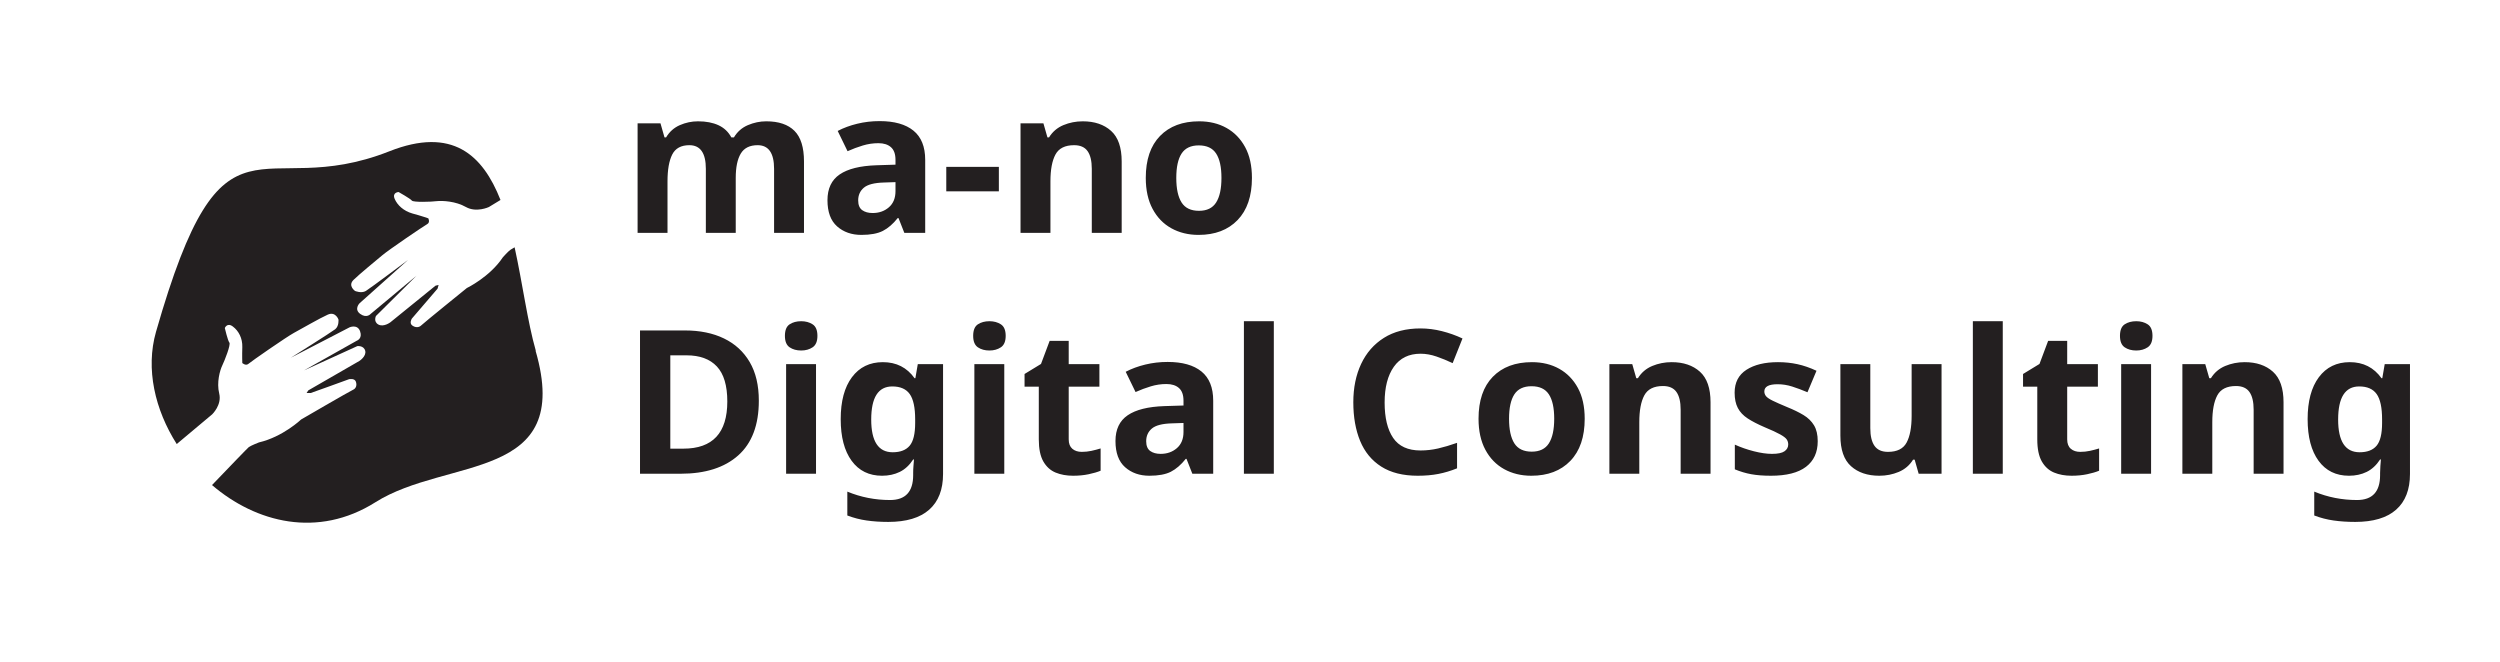
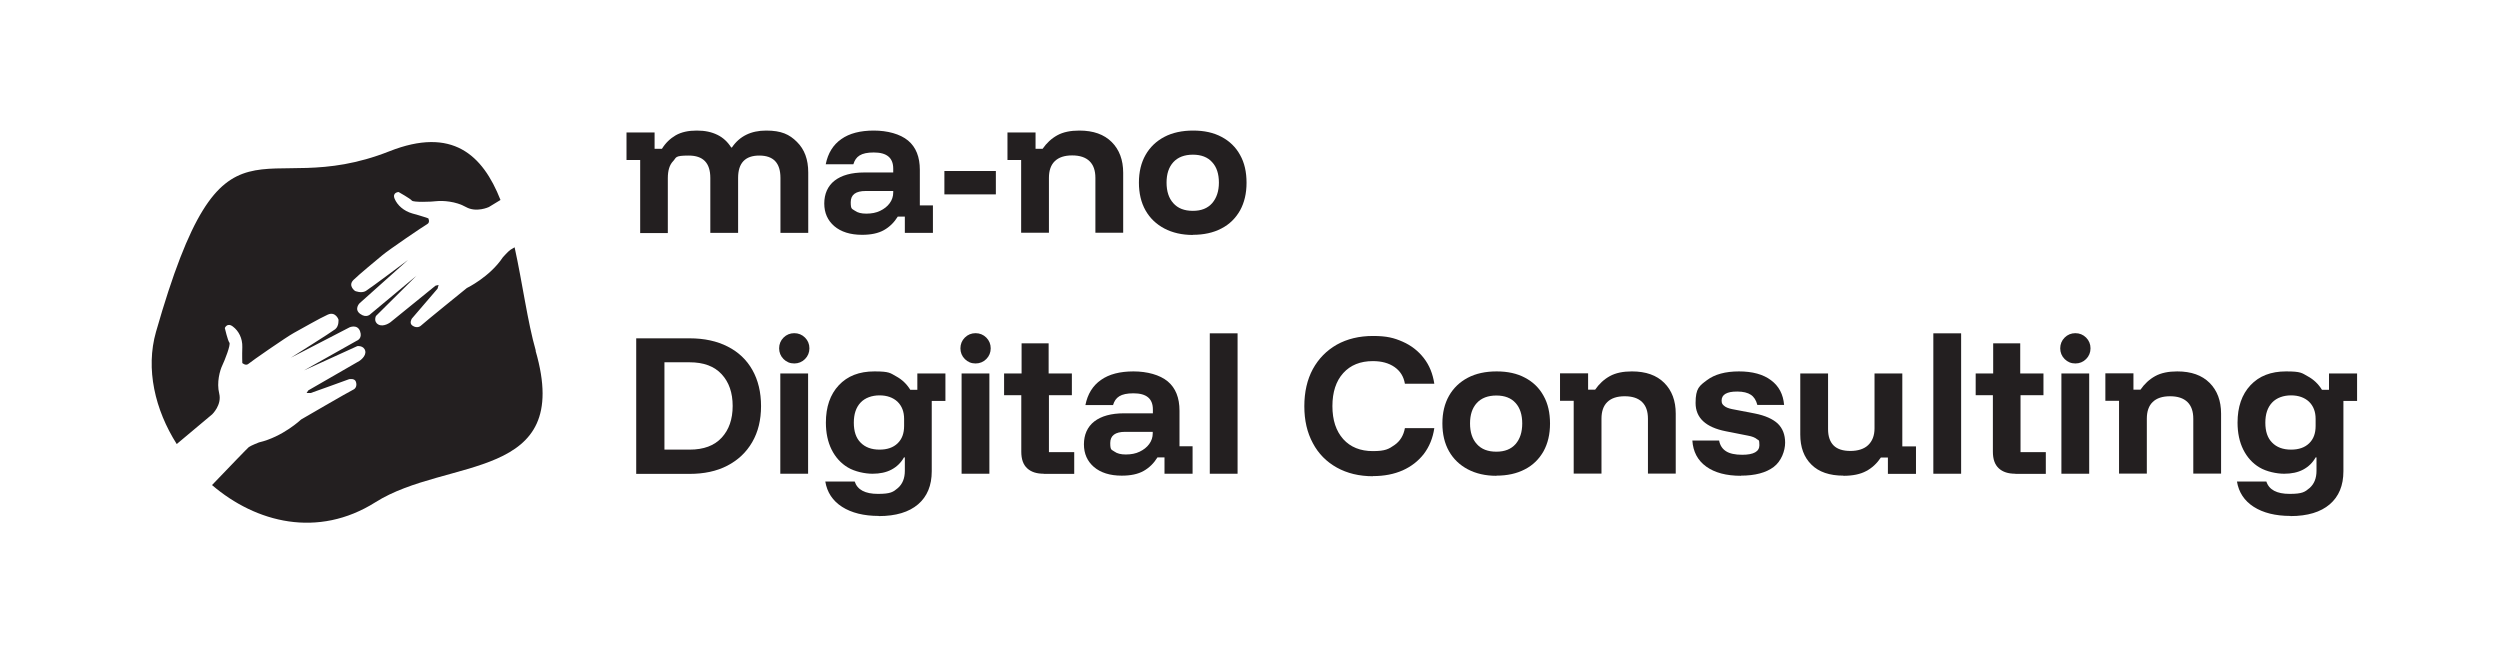
<svg xmlns="http://www.w3.org/2000/svg" id="Layer_1" version="1.1" viewBox="0 0 1700.3 450.1">
  <defs>
    <style>
-       .st0, .st1 {
+       .st0 {
        fill: #231f20;
      }

      .st1 {
-         font-family: FunnelDisplay-Bold, 'Funnel Display';
-         font-size: 136.5px;
-         font-weight: 700;
-       }
- 
-       .st1, .st2 {
        isolation: isolate;
      }
    </style>
  </defs>
-   <g class="st2">
-     <text class="st1" transform="translate(423 158.4)">
-       <tspan x="0" y="0">ma-no</tspan>
-     </text>
-     <text class="st1" transform="translate(423 322.2)">
-       <tspan x="0" y="0">Digital Consulting</tspan>
-     </text>
+   <g class="st1">
+     <g class="st1">
+       <path class="st0" d="M435.4,158.4v-49.6h-9.3v-18.7h19.1v11.1h5c2.4-3.9,5.6-7,9.4-9.2,3.9-2.2,8.6-3.2,14.3-3.2s10.1,1,14,2.9c3.9,1.9,7,4.8,9.4,8.6h.5c5.2-7.7,13-11.5,23.3-11.5s15.8,2.6,20.9,7.7c5.2,5.1,7.7,12,7.7,20.8v41.1h-18.9v-37.4c0-10.2-4.8-15.2-14.4-15.2s-14.4,5.1-14.4,15.2v37.4h-18.9v-37.4c0-10.2-4.9-15.2-14.7-15.2s-8.2,1.3-10.6,3.8c-2.4,2.5-3.6,6.3-3.6,11.5v37.4h-18.9Z" />
+       <path class="st0" d="M586.3,159.7c-8,0-14.3-2-18.9-5.9-4.5-3.9-6.8-9-6.8-15.4s2.3-11.9,7.1-15.6c4.7-3.6,11.4-5.5,20.2-5.5h19.6v-2.6c0-7.4-4.4-11-13.2-11s-12.3,2.7-13.9,8h-18.8c1.5-7.5,5-13.2,10.6-17.1,5.5-3.9,12.9-5.8,22.1-5.8s17.9,2.3,23.3,6.8,8,11.2,8,19.9v24.2h8.9v18.7h-19.1v-11.1h-4.8c-2.4,3.9-5.5,7-9.4,9.2-3.9,2.2-8.9,3.2-14.8,3.2ZM589.2,145.3c3.6,0,6.7-.6,9.4-1.9,2.7-1.3,4.9-3,6.5-5.2s2.4-4.6,2.4-7.3v-1h-18.7c-6.8,0-10.2,2.5-10.2,7.6s.9,4.4,2.8,5.8c1.9,1.4,4.5,2,7.7,2Z" />
+       <path class="st0" d="M642.3,132.2v-15.9h35v15.9h-35Z" />
+       <path class="st0" d="M694.5,158.4v-49.6h-9.3v-18.7h19.1v11.1h4.8c2.7-3.9,6-7,10-9.2,4-2.2,9-3.2,15-3.2,9.5,0,16.8,2.6,22,7.8,5.2,5.2,7.8,12.2,7.8,20.9v40.8h-18.9v-37.3c0-5-1.3-8.8-4-11.4-2.7-2.6-6.6-3.9-11.8-3.9s-9.1,1.3-11.8,3.9c-2.7,2.6-4,6.4-4,11.4v37.3h-18.9Z" />
+       <path class="st0" d="M811.3,159.8c-7.4,0-13.9-1.5-19.4-4.4-5.5-2.9-9.8-7-12.8-12.3-3-5.3-4.5-11.6-4.5-18.9s1.5-13.5,4.5-18.8c3-5.3,7.3-9.4,12.8-12.3,5.5-2.9,12.1-4.3,19.6-4.3s13.9,1.4,19.3,4.3c5.5,2.9,9.7,7,12.6,12.3,3,5.3,4.4,11.6,4.4,18.9s-1.5,13.5-4.4,18.8c-3,5.3-7.2,9.5-12.7,12.3-5.5,2.9-12,4.3-19.4,4.3ZM811.3,143.4c5.7,0,10-1.7,13.1-5.2,3-3.5,4.6-8.1,4.6-14s-1.5-10.6-4.6-13.9c-3-3.4-7.4-5.1-13.1-5.1s-10.2,1.7-13.3,5.1c-3.1,3.4-4.6,8-4.6,13.9s1.5,10.6,4.6,14c3.1,3.5,7.5,5.2,13.3,5.2Z" />
+     </g>
+     <g class="st1">
+       <path class="st0" d="M432.7,322.2v-92.1h36.3c10,0,18.7,1.9,25.9,5.6,7.3,3.7,12.9,9,16.8,15.9,3.9,6.9,5.9,15.1,5.9,24.6s-2,17.6-6,24.5c-4,6.9-9.6,12.2-16.9,16-7.3,3.8-15.9,5.6-25.8,5.6h-36.3ZM451.9,305.8h17.1c9.6,0,16.8-2.7,21.8-8.1,5-5.4,7.5-12.6,7.5-21.6s-2.5-16.2-7.5-21.6c-5-5.4-12.2-8.1-21.8-8.1h-17.1v59.4Z" />
+       <path class="st0" d="M540.2,247.2c-2.9,0-5.3-1-7.3-3-2-2-3-4.5-3-7.3s1-5.3,3-7.3c2-2,4.5-3,7.3-3s5.3,1,7.3,3c2,2,3,4.5,3,7.3s-1,5.3-3,7.3c-2,2-4.5,3-7.3,3ZM530.7,322.2v-68.2h18.9v68.2h-18.9Z" />
+       <path class="st0" d="M597.7,350.9c-10.2,0-18.6-2.1-25-6.2-6.4-4.1-10.2-9.9-11.4-17.2h20c1.8,5.6,7.1,8.4,15.8,8.4s10.4-1.3,13.6-4c3.1-2.7,4.7-6.6,4.7-11.7v-9.1h-.6c-2,3.6-4.9,6.4-8.5,8.3-3.6,1.9-7.9,2.8-12.9,2.8s-12-1.4-16.8-4.3c-4.7-2.8-8.4-6.9-11-12.1s-3.9-11.4-3.9-18.4c0-10.6,2.9-19.1,8.8-25.4,5.9-6.3,13.9-9.4,24.2-9.4s10.7,1.1,14.7,3.3c4.1,2.2,7.3,5.3,9.7,9.2h4.8v-11.1h19.1v18.7h-9.3v47.8c0,9.7-3.1,17.2-9.3,22.5-6.2,5.3-15.1,8-26.7,8ZM598.2,305.8c5.2,0,9.3-1.4,12.3-4.3,3-2.9,4.4-6.8,4.4-11.8v-4.8c0-4.9-1.5-8.8-4.5-11.7-3-2.8-7.1-4.3-12.2-4.3s-9.8,1.6-12.9,4.9c-3.1,3.3-4.6,7.8-4.6,13.7s1.5,10.4,4.6,13.5c3.1,3.2,7.4,4.8,12.9,4.8Z" />
+       <path class="st0" d="M663.5,247.2c-2.9,0-5.3-1-7.3-3-2-2-3-4.5-3-7.3s1-5.3,3-7.3c2-2,4.5-3,7.3-3s5.3,1,7.3,3c2,2,3,4.5,3,7.3s-1,5.3-3,7.3c-2,2-4.5,3-7.3,3ZM654,322.2v-68.2h18.9v68.2h-18.9Z" />
+       <path class="st0" d="M709.9,322.2c-4.9,0-8.6-1.2-11.3-3.7-2.7-2.5-4-6.2-4-11.3v-38.4h-11.7v-14.8h11.9v-20.5h18.4v20.5h15.8v14.8h-15.6v38.7h17.2v14.8h-20.7Z" />
+       <path class="st0" d="M762.9,323.5c-8,0-14.3-2-18.9-5.9-4.5-3.9-6.8-9-6.8-15.4s2.3-11.9,7.1-15.6c4.7-3.6,11.4-5.5,20.2-5.5h19.6v-2.6c0-7.4-4.4-11-13.2-11s-12.3,2.7-13.9,8h-18.8c1.5-7.5,5-13.2,10.6-17.1,5.5-3.9,12.9-5.8,22.1-5.8s17.9,2.3,23.3,6.8,8,11.2,8,19.9v24.2h8.9v18.7h-19.1v-11.1h-4.8c-2.4,3.9-5.5,7-9.4,9.2-3.9,2.2-8.9,3.2-14.8,3.2ZM765.7,309.1c3.6,0,6.7-.6,9.4-1.9,2.7-1.3,4.9-3,6.5-5.2s2.4-4.6,2.4-7.3v-1h-18.7c-6.8,0-10.2,2.5-10.2,7.6s.9,4.4,2.8,5.8c1.9,1.4,4.5,2,7.7,2Z" />
+       <path class="st0" d="M822.8,322.2v-95.5h18.9v95.5h-18.9Z" />
+       <path class="st0" d="M933.8,323.9c-9.4,0-17.6-2-24.6-5.9-7-3.9-12.5-9.4-16.3-16.6-3.9-7.2-5.8-15.5-5.8-25.1s1.9-18.1,5.8-25.3c3.9-7.1,9.3-12.6,16.3-16.6,7-3.9,15.2-5.9,24.6-5.9s14.3,1.3,20.2,3.9c5.9,2.6,10.7,6.4,14.4,11.2,3.8,4.9,6.1,10.7,7.1,17.4h-20c-.8-4.9-3.2-8.7-7.1-11.4-3.9-2.7-8.8-4-14.7-4-8.5,0-15.2,2.7-20.1,8.1-4.9,5.4-7.4,12.9-7.4,22.5s2.5,17,7.4,22.5c4.9,5.4,11.6,8.1,20.1,8.1s10.8-1.4,14.7-4.1c3.9-2.7,6.2-6.6,7.1-11.5h20c-1,6.8-3.4,12.6-7.1,17.5-3.8,4.9-8.6,8.6-14.4,11.2-5.9,2.6-12.6,3.9-20.2,3.9Z" />
+       <path class="st0" d="M1017.7,323.6c-7.4,0-13.9-1.5-19.4-4.4-5.5-2.9-9.8-7-12.8-12.3-3-5.3-4.5-11.6-4.5-18.9s1.5-13.5,4.5-18.8c3-5.3,7.3-9.4,12.8-12.3,5.5-2.9,12.1-4.3,19.6-4.3s13.9,1.4,19.3,4.3c5.5,2.9,9.7,7,12.6,12.3,3,5.3,4.4,11.6,4.4,18.9s-1.5,13.5-4.4,18.8c-3,5.3-7.2,9.5-12.7,12.3-5.5,2.9-12,4.3-19.4,4.3ZM1017.7,307.2c5.7,0,10-1.7,13.1-5.2,3-3.5,4.5-8.1,4.5-14s-1.5-10.6-4.5-13.9c-3-3.4-7.4-5.1-13.1-5.1s-10.2,1.7-13.3,5.1c-3.1,3.4-4.6,8-4.6,13.9s1.5,10.6,4.6,14c3.1,3.5,7.5,5.2,13.3,5.2Z" />
+       <path class="st0" d="M1070.3,322.2v-49.6h-9.3v-18.7h19.1v11.1h4.8c2.7-3.9,6-7,10-9.2,4-2.2,9-3.2,15-3.2,9.5,0,16.8,2.6,22,7.8,5.2,5.2,7.8,12.2,7.8,20.9v40.8h-18.9v-37.3c0-5-1.3-8.8-4-11.4-2.7-2.6-6.6-3.9-11.8-3.9s-9.1,1.3-11.8,3.9c-2.7,2.6-4,6.4-4,11.4v37.3h-18.9Z" />
+       <path class="st0" d="M1184.1,323.6c-10,0-17.9-2.1-23.7-6.3-5.8-4.2-8.9-10.1-9.4-17.7h18.2c.6,3.3,2.2,5.7,4.7,7.3,2.5,1.6,6.2,2.4,11,2.4,7.8,0,11.7-2.2,11.7-6.5s-.6-3.1-1.8-4.2c-1.2-1-3.1-1.8-5.9-2.3l-15.2-3c-13.6-2.7-20.5-9.1-20.5-19.2s2.6-11.7,7.8-15.6c5.2-3.9,12.5-5.9,21.7-5.9s16.5,2,21.8,6c5.4,4,8.3,9.6,8.9,16.8h-18.2c-.8-3.2-2.3-5.5-4.4-6.9-2.1-1.4-5.2-2.2-9.2-2.2s-6.1.5-8,1.5c-1.8,1-2.7,2.6-2.7,4.6s.6,2.7,1.7,3.6c1.1,1,2.9,1.7,5.2,2.2l15.6,3c7.1,1.4,12.4,3.8,15.7,6.9,3.3,3.2,5,7.5,5,13s-2.6,12.6-7.8,16.5c-5.2,3.9-12.6,5.9-22.4,5.9Z" />
+       <path class="st0" d="M1253.8,323.5c-9.5,0-16.8-2.5-21.8-7.5-5.1-5-7.6-11.8-7.6-20.5v-41.5h18.9v37.9c0,4.9,1.3,8.6,3.8,11.1,2.5,2.5,6.4,3.7,11.4,3.7s9.3-1.3,12.1-4c2.8-2.7,4.3-6.4,4.3-11.4v-37.3h18.9v49.6h9.3v18.7h-19.1v-11.1h-4.8c-2.7,4-6,7.1-10,9.2-3.9,2.1-9,3.2-15.4,3.2Z" />
+       <path class="st0" d="M1314.9,322.2v-95.5h18.9v95.5h-18.9Z" />
+       <path class="st0" d="M1370.7,322.2c-4.9,0-8.6-1.2-11.3-3.7-2.7-2.5-4-6.2-4-11.3v-38.4h-11.7v-14.8h11.9v-20.5h18.4v20.5h15.8v14.8h-15.6v38.7h17.2v14.8h-20.7Z" />
+       <path class="st0" d="M1411.5,247.2c-2.9,0-5.3-1-7.3-3-2-2-3-4.5-3-7.3s1-5.3,3-7.3,4.5-3,7.3-3,5.3,1,7.3,3c2,2,3,4.5,3,7.3s-1,5.3-3,7.3-4.5,3-7.3,3ZM1402,322.2v-68.2h18.9v68.2h-18.9Z" />
+       <path class="st0" d="M1441.2,322.2v-49.6h-9.3v-18.7h19.1v11.1h4.8c2.7-3.9,6-7,10-9.2,4-2.2,9-3.2,15-3.2,9.5,0,16.8,2.6,22,7.8,5.2,5.2,7.8,12.2,7.8,20.9v40.8h-18.9v-37.3c0-5-1.3-8.8-4-11.4-2.7-2.6-6.6-3.9-11.8-3.9s-9.1,1.3-11.8,3.9c-2.7,2.6-4,6.4-4,11.4v37.3h-18.9Z" />
+       <path class="st0" d="M1557.8,350.9c-10.2,0-18.6-2.1-25-6.2-6.4-4.1-10.2-9.9-11.4-17.2h20c1.8,5.6,7.1,8.4,15.8,8.4s10.4-1.3,13.6-4c3.1-2.7,4.7-6.6,4.7-11.7v-9.1h-.6c-2,3.6-4.9,6.4-8.5,8.3-3.6,1.9-7.9,2.8-12.9,2.8s-12-1.4-16.8-4.3c-4.7-2.8-8.4-6.9-11-12.1s-3.9-11.4-3.9-18.4c0-10.6,2.9-19.1,8.8-25.4,5.9-6.3,13.9-9.4,24.2-9.4s10.7,1.1,14.7,3.3c4.1,2.2,7.3,5.3,9.7,9.2h4.8v-11.1h19.1v18.7h-9.3v47.8c0,9.7-3.1,17.2-9.3,22.5-6.2,5.3-15.1,8-26.7,8ZM1558.2,305.8c5.2,0,9.3-1.4,12.3-4.3,3-2.9,4.4-6.8,4.4-11.8v-4.8c0-4.9-1.5-8.8-4.5-11.7-3-2.8-7.1-4.3-12.2-4.3s-9.8,1.6-12.9,4.9c-3.1,3.3-4.6,7.8-4.6,13.7s1.5,10.4,4.6,13.5c3.1,3.2,7.4,4.8,12.9,4.8Z" />
+     </g>
  </g>
  <path class="st0" d="M364.4,238.5c-5.6-19.5-9-45.7-14.4-70.3-1.4.8-2.4,1.4-2.7,1.6-1.6,1-5.3,5.2-5.3,5.2-8.9,13.4-24.5,20.9-24.5,20.9,0,0-29.4,23.8-31,25.4-1.6,1.6-4.1,1.6-6.2,0s-.2-4.6-.2-4.6l17.5-20.4.7-2.5-2.1.5-30.7,24.9s-4.6,3.5-8.2,1.5c-3.5-2-1.6-5.8-1.6-5.8l27.6-27.4-31.2,26s-2.7,3.2-7.1,0c-4.4-3.2-.5-7.2-.5-7.2l33-29.5s-25.7,19.3-28.7,21.1-7.3,0-7.3,0c0,0-5.1-3.5-1.1-7.5,4.1-4,15.2-13.1,19.5-16.7,4.3-3.7,28.5-20.1,30.7-21.3,2.1-1.2.7-3.9.7-3.9,0,0-4.8-1.7-10.8-3.3-6-1.7-10.3-5.7-12.1-10-1.8-4.4,2.7-4.6,2.7-4.6,0,0,8,4.5,9,5.8.9,1.3,13.2.9,17,.4,3.8-.4,12.8,0,19.8,4,7.1,4,15.6,0,15.6,0l7.9-4.8c-12.1-30.7-32.8-50-75.6-33.1-89.3,35.3-112.4-39.1-158.7,122.8-7.2,25.2-.7,53,14.1,76.3l24.1-20.2s6.7-6.4,4.8-14.1c-1.9-7.6.5-15.9,2.1-19.2s5.9-14.2,4.8-15.5c-1.1-1.3-3.1-9.9-3.1-9.9,0,0,1.6-4,5.5-1,3.9,2.9,6.6,8,6.4,14-.2,6,0,10.8,0,10.8,0,0,2.3,2.1,4.1.6,1.8-1.6,26-18.4,31-21.1s17.6-10,23-12.4c5.3-2.4,7.3,3.3,7.3,3.3,0,0,.5,4.4-2.2,6.6-2.8,2.2-30.2,19.4-30.2,19.4l40-20.7s5.3-2.3,7.1,2.7-2.2,6.4-2.2,6.4l-35.9,20.2,36.2-16.5s4.4-.6,5.4,3.2c.9,3.8-4,6.9-4,6.9l-34.7,20-1.2,1.8h2.8c0,.1,26.1-9.4,26.1-9.4,0,0,3.7-.8,4.6,1.6.9,2.4.2,4.7-1.9,5.6-2.1.9-35.3,20.2-35.3,20.2,0,0-12.4,11.8-28.7,15.6,0,0-5.4,2.1-6.9,3.2-.8.6-12.9,13.2-25,25.8,30,25.7,72.1,36.3,111.1,11.7,48.9-30.9,134.8-13.7,109-102.9v-.2Z" />
</svg>
